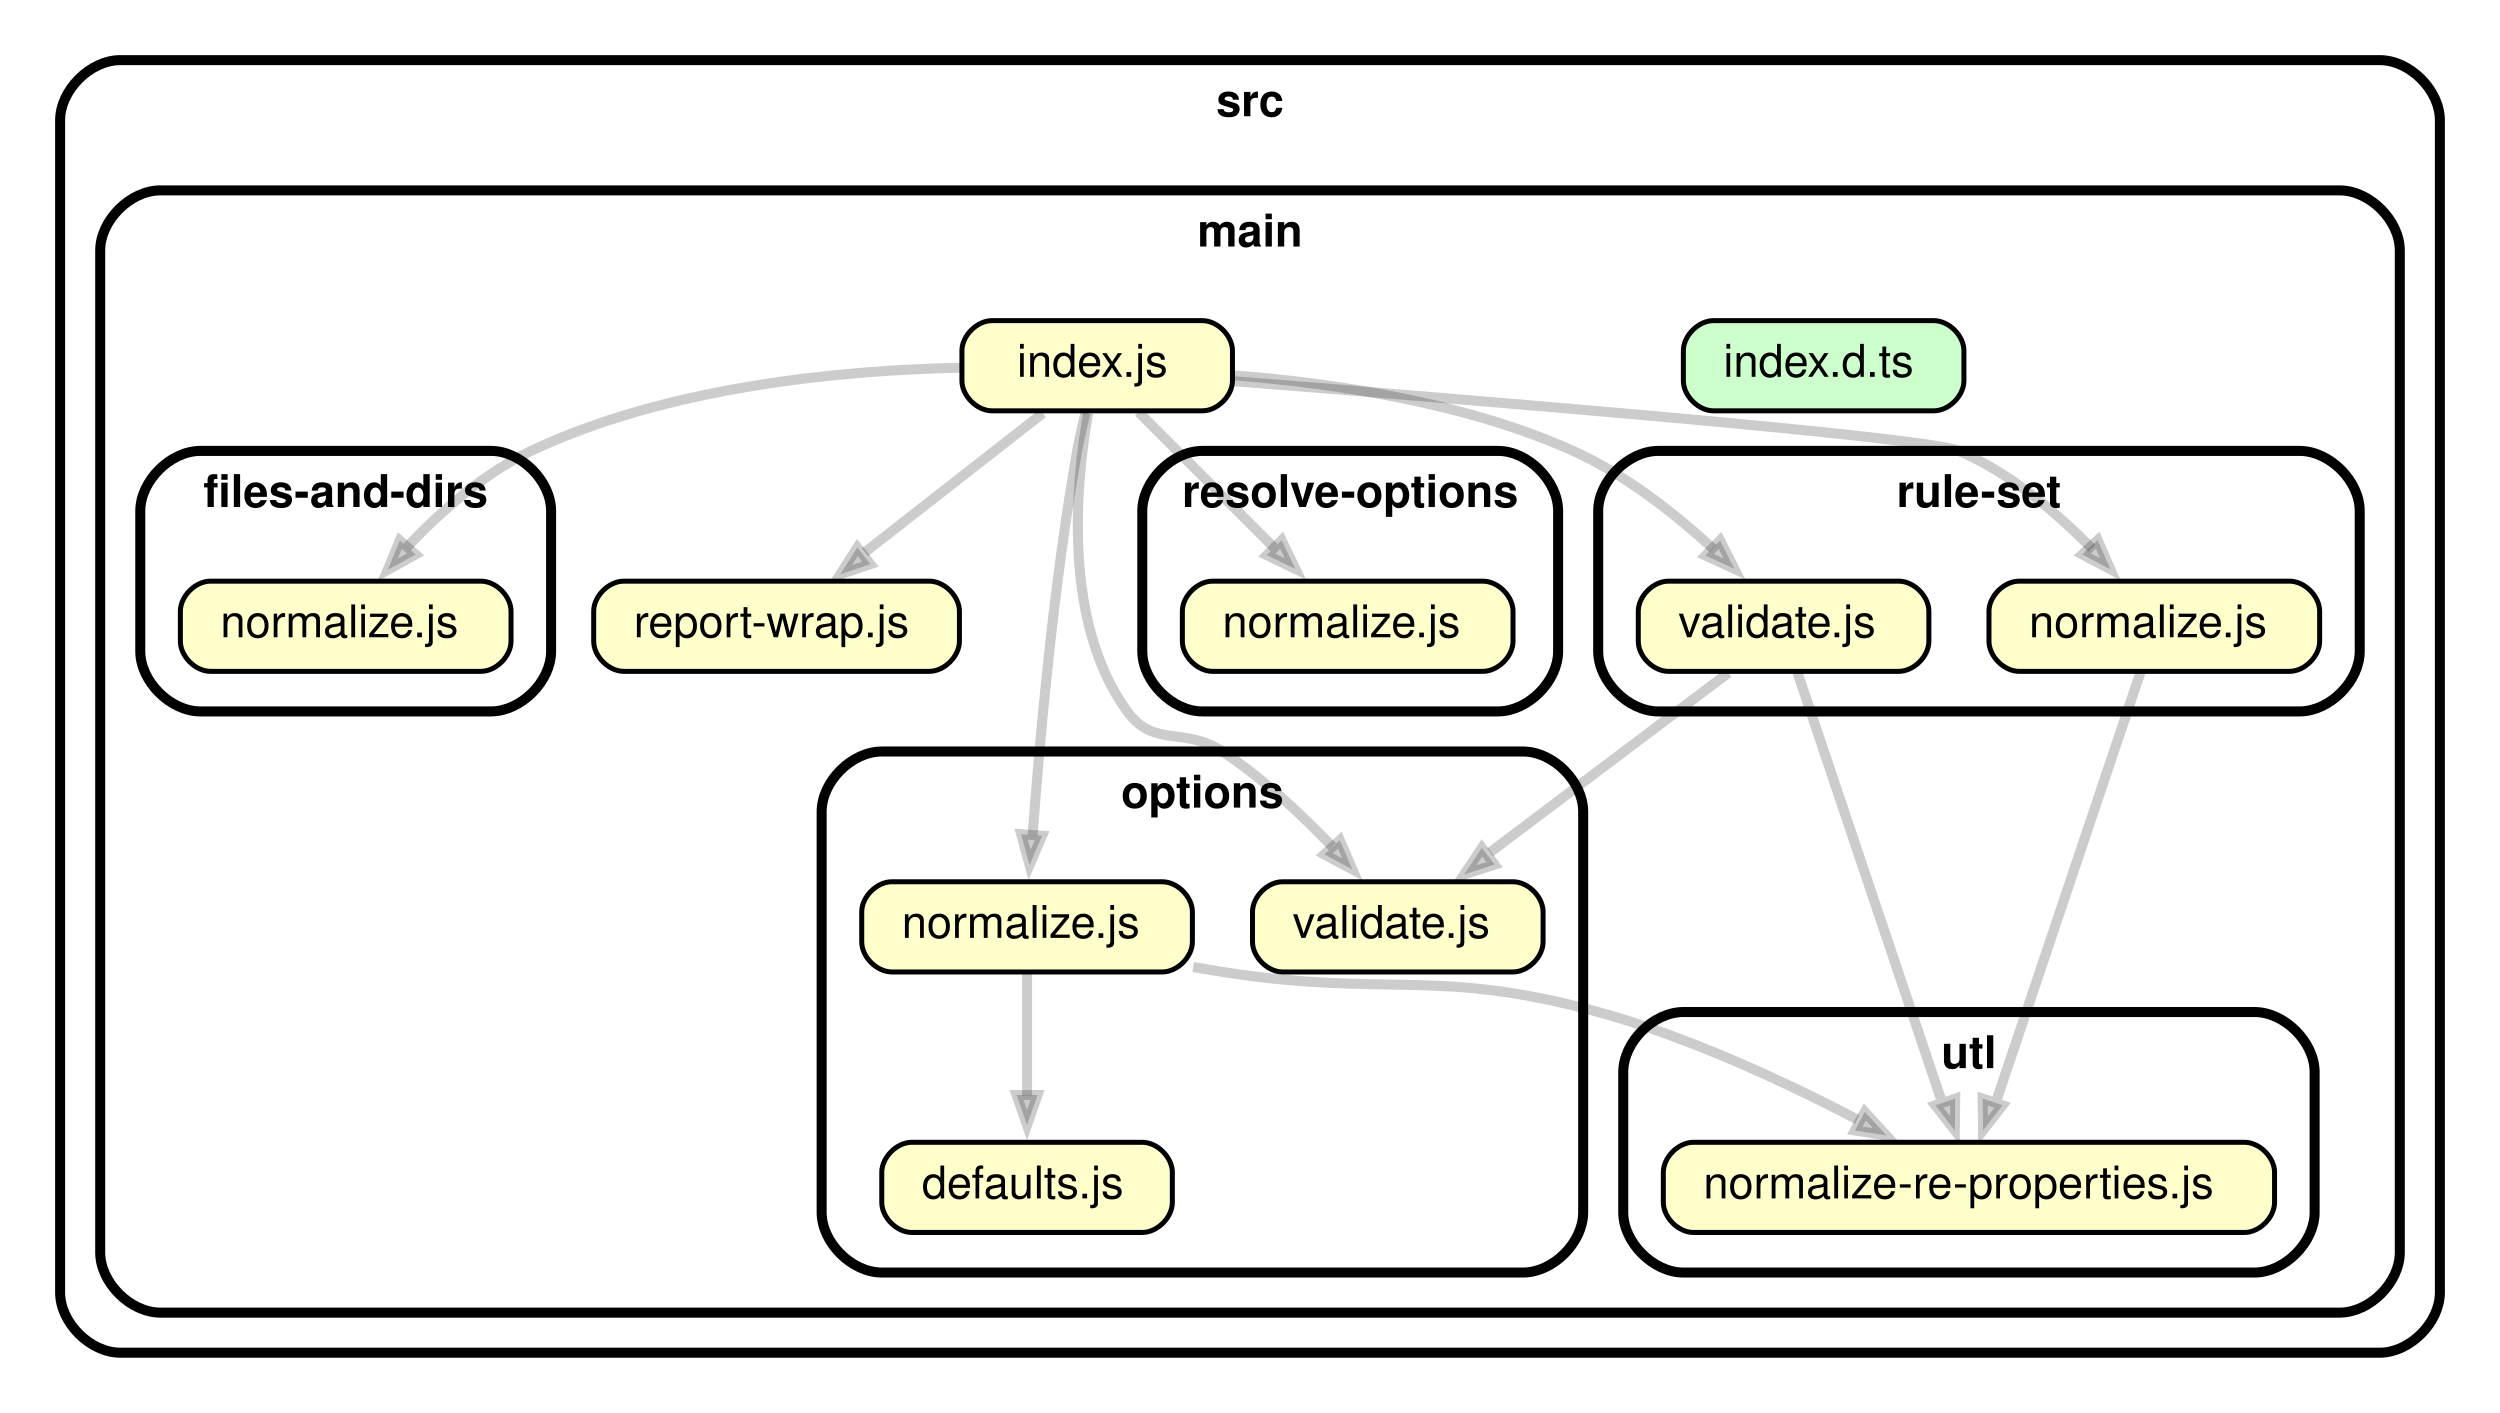
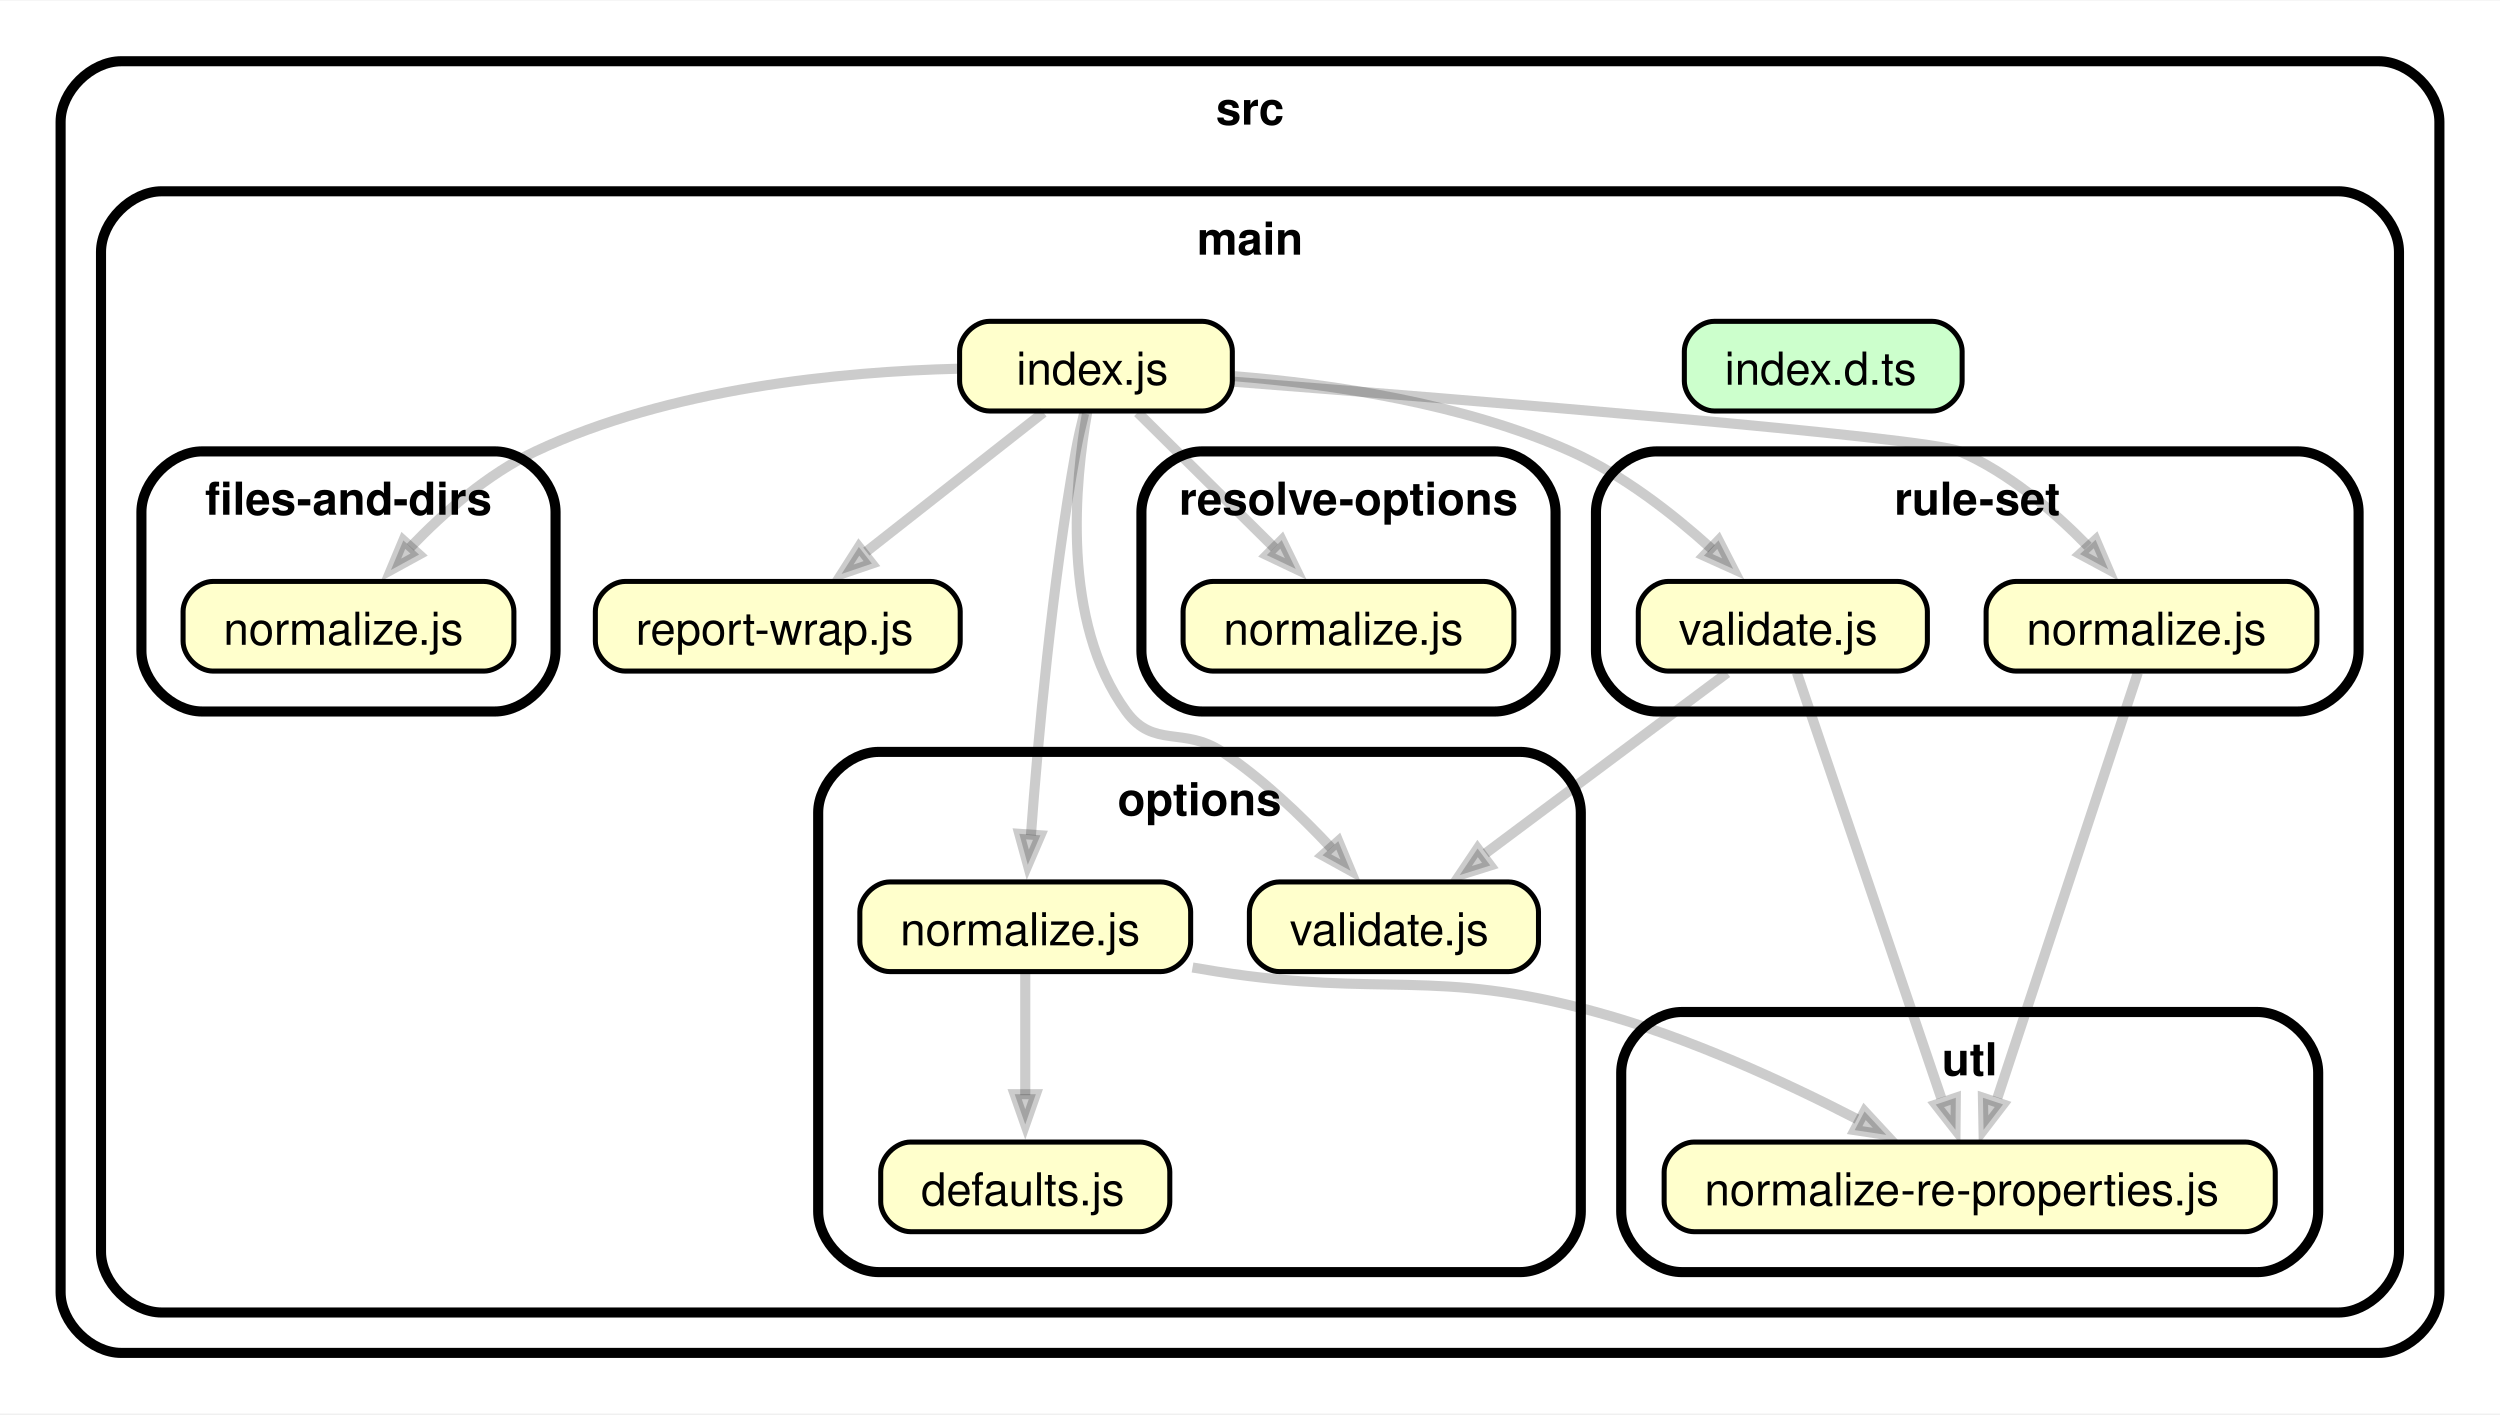
- <svg xmlns="http://www.w3.org/2000/svg" xmlns:xlink="http://www.w3.org/1999/xlink" width="499pt" height="282pt" viewBox="0.00 0.00 499.00 282.00">
-   <g id="graph0" class="graph" transform="scale(1 1) rotate(0) translate(4 278)">
-     <polygon fill="white" stroke="none" points="-4,4 -4,-278 495,-278 495,4 -4,4" />
+ <svg xmlns="http://www.w3.org/2000/svg" xmlns:xlink="http://www.w3.org/1999/xlink" width="495pt" height="280pt" viewBox="0.00 0.00 495.00 279.75">
+   <g id="graph0" class="graph" transform="scale(1 1) rotate(0) translate(4 275.75)">
+     <polygon fill="white" stroke="none" points="-4,4 -4,-275.75 491,-275.75 491,4 -4,4" />
    <g id="clust1" class="cluster">
-       <path fill="#ffffff" stroke="black" stroke-width="2" d="M20,-8C20,-8 471,-8 471,-8 477,-8 483,-14 483,-20 483,-20 483,-254 483,-254 483,-260 477,-266 471,-266 471,-266 20,-266 20,-266 14,-266 8,-260 8,-254 8,-254 8,-20 8,-20 8,-14 14,-8 20,-8" />
-       <text text-anchor="middle" x="245.5" y="-254.8" font-family="Helvetica,sans-Serif" font-weight="bold" font-size="9.00">src</text>
+       <path fill="#ffffff" stroke="black" stroke-width="2" d="M20,-8C20,-8 467,-8 467,-8 473,-8 479,-14 479,-20 479,-20 479,-251.75 479,-251.75 479,-257.75 473,-263.75 467,-263.75 467,-263.75 20,-263.75 20,-263.75 14,-263.75 8,-257.75 8,-251.75 8,-251.75 8,-20 8,-20 8,-14 14,-8 20,-8" />
+       <text text-anchor="middle" x="243.5" y="-251.2" font-family="Helvetica,sans-Serif" font-weight="bold" font-size="9.00">src</text>
    </g>
    <g id="clust2" class="cluster">
-       <path fill="#ffffff" stroke="black" stroke-width="2" d="M28,-16C28,-16 463,-16 463,-16 469,-16 475,-22 475,-28 475,-28 475,-228 475,-228 475,-234 469,-240 463,-240 463,-240 28,-240 28,-240 22,-240 16,-234 16,-228 16,-228 16,-28 16,-28 16,-22 22,-16 28,-16" />
-       <text text-anchor="middle" x="245.5" y="-228.8" font-family="Helvetica,sans-Serif" font-weight="bold" font-size="9.00">main</text>
+       <path fill="#ffffff" stroke="black" stroke-width="2" d="M28,-16C28,-16 459,-16 459,-16 465,-16 471,-22 471,-28 471,-28 471,-226 471,-226 471,-232 465,-238 459,-238 459,-238 28,-238 28,-238 22,-238 16,-232 16,-226 16,-226 16,-28 16,-28 16,-22 22,-16 28,-16" />
+       <text text-anchor="middle" x="243.5" y="-225.45" font-family="Helvetica,sans-Serif" font-weight="bold" font-size="9.00">main</text>
    </g>
    <g id="clust3" class="cluster">
-       <path fill="#ffffff" stroke="black" stroke-width="2" d="M36,-136C36,-136 94,-136 94,-136 100,-136 106,-142 106,-148 106,-148 106,-176 106,-176 106,-182 100,-188 94,-188 94,-188 36,-188 36,-188 30,-188 24,-182 24,-176 24,-176 24,-148 24,-148 24,-142 30,-136 36,-136" />
-       <text text-anchor="middle" x="65" y="-176.8" font-family="Helvetica,sans-Serif" font-weight="bold" font-size="9.00">files-and-dirs</text>
+       <path fill="#ffffff" stroke="black" stroke-width="2" d="M36,-135C36,-135 94,-135 94,-135 100,-135 106,-141 106,-147 106,-147 106,-174.5 106,-174.5 106,-180.5 100,-186.5 94,-186.5 94,-186.5 36,-186.5 36,-186.5 30,-186.5 24,-180.5 24,-174.5 24,-174.5 24,-147 24,-147 24,-141 30,-135 36,-135" />
+       <text text-anchor="middle" x="65" y="-173.95" font-family="Helvetica,sans-Serif" font-weight="bold" font-size="9.00">files-and-dirs</text>
    </g>
    <g id="clust4" class="cluster">
-       <path fill="#ffffff" stroke="black" stroke-width="2" d="M172,-24C172,-24 300,-24 300,-24 306,-24 312,-30 312,-36 312,-36 312,-116 312,-116 312,-122 306,-128 300,-128 300,-128 172,-128 172,-128 166,-128 160,-122 160,-116 160,-116 160,-36 160,-36 160,-30 166,-24 172,-24" />
-       <text text-anchor="middle" x="236" y="-116.8" font-family="Helvetica,sans-Serif" font-weight="bold" font-size="9.00">options</text>
+       <path fill="#ffffff" stroke="black" stroke-width="2" d="M170,-24C170,-24 297,-24 297,-24 303,-24 309,-30 309,-36 309,-36 309,-115 309,-115 309,-121 303,-127 297,-127 297,-127 170,-127 170,-127 164,-127 158,-121 158,-115 158,-115 158,-36 158,-36 158,-30 164,-24 170,-24" />
+       <text text-anchor="middle" x="233.5" y="-114.45" font-family="Helvetica,sans-Serif" font-weight="bold" font-size="9.00">options</text>
    </g>
    <g id="clust5" class="cluster">
-       <path fill="#ffffff" stroke="black" stroke-width="2" d="M236,-136C236,-136 295,-136 295,-136 301,-136 307,-142 307,-148 307,-148 307,-176 307,-176 307,-182 301,-188 295,-188 295,-188 236,-188 236,-188 230,-188 224,-182 224,-176 224,-176 224,-148 224,-148 224,-142 230,-136 236,-136" />
-       <text text-anchor="middle" x="265.5" y="-176.8" font-family="Helvetica,sans-Serif" font-weight="bold" font-size="9.00">resolve-options</text>
+       <path fill="#ffffff" stroke="black" stroke-width="2" d="M234,-135C234,-135 292,-135 292,-135 298,-135 304,-141 304,-147 304,-147 304,-174.5 304,-174.5 304,-180.5 298,-186.5 292,-186.5 292,-186.5 234,-186.5 234,-186.5 228,-186.5 222,-180.5 222,-174.5 222,-174.5 222,-147 222,-147 222,-141 228,-135 234,-135" />
+       <text text-anchor="middle" x="263" y="-173.95" font-family="Helvetica,sans-Serif" font-weight="bold" font-size="9.00">resolve-options</text>
    </g>
    <g id="clust6" class="cluster">
-       <path fill="#ffffff" stroke="black" stroke-width="2" d="M327,-136C327,-136 455,-136 455,-136 461,-136 467,-142 467,-148 467,-148 467,-176 467,-176 467,-182 461,-188 455,-188 455,-188 327,-188 327,-188 321,-188 315,-182 315,-176 315,-176 315,-148 315,-148 315,-142 321,-136 327,-136" />
-       <text text-anchor="middle" x="391" y="-176.8" font-family="Helvetica,sans-Serif" font-weight="bold" font-size="9.00">rule-set</text>
+       <path fill="#ffffff" stroke="black" stroke-width="2" d="M324,-135C324,-135 451,-135 451,-135 457,-135 463,-141 463,-147 463,-147 463,-174.5 463,-174.5 463,-180.5 457,-186.5 451,-186.5 451,-186.5 324,-186.5 324,-186.5 318,-186.5 312,-180.5 312,-174.5 312,-174.5 312,-147 312,-147 312,-141 318,-135 324,-135" />
+       <text text-anchor="middle" x="387.5" y="-173.95" font-family="Helvetica,sans-Serif" font-weight="bold" font-size="9.00">rule-set</text>
    </g>
    <g id="clust7" class="cluster">
-       <path fill="#ffffff" stroke="black" stroke-width="2" d="M332,-24C332,-24 446,-24 446,-24 452,-24 458,-30 458,-36 458,-36 458,-64 458,-64 458,-70 452,-76 446,-76 446,-76 332,-76 332,-76 326,-76 320,-70 320,-64 320,-64 320,-36 320,-36 320,-30 326,-24 332,-24" />
-       <text text-anchor="middle" x="389" y="-64.8" font-family="Helvetica,sans-Serif" font-weight="bold" font-size="9.00">utl</text>
+       <path fill="#ffffff" stroke="black" stroke-width="2" d="M329,-24C329,-24 443,-24 443,-24 449,-24 455,-30 455,-36 455,-36 455,-63.5 455,-63.5 455,-69.5 449,-75.5 443,-75.5 443,-75.5 329,-75.5 329,-75.5 323,-75.5 317,-69.5 317,-63.5 317,-63.5 317,-36 317,-36 317,-30 323,-24 329,-24" />
+       <text text-anchor="middle" x="386" y="-62.95" font-family="Helvetica,sans-Serif" font-weight="bold" font-size="9.00">utl</text>
    </g>
    <g id="node1" class="node">
      <g id="a_node1">
        <a xlink:href="src/main/files-and-dirs/normalize.js" xlink:title="normalize.js">
-           <path fill="#ffffcc" stroke="black" d="M92,-162C92,-162 38,-162 38,-162 35,-162 32,-159 32,-156 32,-156 32,-150 32,-150 32,-147 35,-144 38,-144 38,-144 92,-144 92,-144 95,-144 98,-147 98,-150 98,-150 98,-156 98,-156 98,-159 95,-162 92,-162" />
-           <text text-anchor="start" x="40" y="-150.8" font-family="Helvetica,sans-Serif" font-size="9.00">normalize.js</text>
+           <path fill="#ffffcc" stroke="black" d="M91.83,-160.75C91.83,-160.75 38.17,-160.75 38.17,-160.75 35.21,-160.75 32.25,-157.79 32.25,-154.83 32.25,-154.83 32.25,-148.92 32.25,-148.92 32.25,-145.96 35.21,-143 38.17,-143 38.17,-143 91.83,-143 91.83,-143 94.79,-143 97.75,-145.96 97.75,-148.92 97.75,-148.92 97.75,-154.83 97.75,-154.83 97.75,-157.79 94.79,-160.75 91.83,-160.75" />
+           <text text-anchor="start" x="40.25" y="-148.2" font-family="Helvetica,sans-Serif" font-size="9.00">normalize.js</text>
        </a>
      </g>
    </g>
    <g id="node2" class="node">
      <g id="a_node2">
        <a xlink:href="src/main/index.d.ts" xlink:title="index.d.ts">
-           <path fill="#ccffcc" stroke="black" d="M382,-214C382,-214 338,-214 338,-214 335,-214 332,-211 332,-208 332,-208 332,-202 332,-202 332,-199 335,-196 338,-196 338,-196 382,-196 382,-196 385,-196 388,-199 388,-202 388,-202 388,-208 388,-208 388,-211 385,-214 382,-214" />
-           <text text-anchor="start" x="340" y="-202.8" font-family="Helvetica,sans-Serif" font-size="9.00">index.d.ts</text>
+           <path fill="#ccffcc" stroke="black" d="M378.58,-212.25C378.58,-212.25 335.42,-212.25 335.42,-212.25 332.46,-212.25 329.5,-209.29 329.5,-206.33 329.5,-206.33 329.5,-200.42 329.5,-200.42 329.5,-197.46 332.46,-194.5 335.42,-194.5 335.42,-194.5 378.58,-194.5 378.58,-194.5 381.54,-194.5 384.5,-197.46 384.5,-200.42 384.5,-200.42 384.5,-206.33 384.5,-206.33 384.5,-209.29 381.54,-212.25 378.58,-212.25" />
+           <text text-anchor="start" x="337.5" y="-199.7" font-family="Helvetica,sans-Serif" font-size="9.00">index.d.ts</text>
        </a>
      </g>
    </g>
    <g id="node3" class="node">
      <g id="a_node3">
        <a xlink:href="src/main/index.js" xlink:title="index.js">
-           <path fill="#ffffcc" stroke="black" d="M236,-214C236,-214 194,-214 194,-214 191,-214 188,-211 188,-208 188,-208 188,-202 188,-202 188,-199 191,-196 194,-196 194,-196 236,-196 236,-196 239,-196 242,-199 242,-202 242,-202 242,-208 242,-208 242,-211 239,-214 236,-214" />
-           <text text-anchor="start" x="199" y="-202.8" font-family="Helvetica,sans-Serif" font-size="9.00">index.js</text>
+           <path fill="#ffffcc" stroke="black" d="M234.08,-212.25C234.08,-212.25 191.92,-212.25 191.92,-212.25 188.96,-212.25 186,-209.29 186,-206.33 186,-206.33 186,-200.42 186,-200.42 186,-197.46 188.96,-194.5 191.92,-194.5 191.92,-194.5 234.08,-194.5 234.08,-194.5 237.04,-194.5 240,-197.46 240,-200.42 240,-200.42 240,-206.33 240,-206.33 240,-209.29 237.04,-212.25 234.08,-212.25" />
+           <text text-anchor="start" x="197.25" y="-199.7" font-family="Helvetica,sans-Serif" font-size="9.00">index.js</text>
        </a>
      </g>
    </g>
    <g id="edge1" class="edge">
-       <path fill="none" stroke="#000000" stroke-width="2" stroke-opacity="0.2" d="M187.68,-204.6C163.96,-204.11 129.22,-200.88 102,-188 92.54,-183.52 83.82,-175.77 77.22,-168.8" />
-       <polygon fill="#000000" fill-opacity="0.2" stroke="#000000" stroke-width="2" stroke-opacity="0.2" points="78.94,-167.33 73.38,-164.24 75.8,-170.12 78.94,-167.33" />
+       <path fill="none" stroke="#000000" stroke-width="2" stroke-opacity="0.2" d="M185.72,-202.87C162.44,-202.29 128.6,-199.02 102,-186.5 92.58,-182.06 83.86,-174.4 77.25,-167.51" />
+       <polygon fill="#000000" fill-opacity="0.2" stroke="#000000" stroke-width="2" stroke-opacity="0.2" points="78.98,-166.07 73.41,-163.02 75.86,-168.88 78.98,-166.07" />
    </g>
    <g id="node4" class="node">
      <g id="a_node4">
        <a xlink:href="src/main/options/normalize.js" xlink:title="normalize.js">
-           <path fill="#ffffcc" stroke="black" d="M228,-102C228,-102 174,-102 174,-102 171,-102 168,-99 168,-96 168,-96 168,-90 168,-90 168,-87 171,-84 174,-84 174,-84 228,-84 228,-84 231,-84 234,-87 234,-90 234,-90 234,-96 234,-96 234,-99 231,-102 228,-102" />
-           <text text-anchor="start" x="176" y="-90.8" font-family="Helvetica,sans-Serif" font-size="9.00">normalize.js</text>
+           <path fill="#ffffcc" stroke="black" d="M225.83,-101.25C225.83,-101.25 172.17,-101.25 172.17,-101.25 169.21,-101.25 166.25,-98.29 166.25,-95.33 166.25,-95.33 166.25,-89.42 166.25,-89.42 166.25,-86.46 169.21,-83.5 172.17,-83.5 172.17,-83.5 225.83,-83.5 225.83,-83.5 228.79,-83.5 231.75,-86.46 231.75,-89.42 231.75,-89.42 231.75,-95.33 231.75,-95.33 231.75,-98.29 228.79,-101.25 225.83,-101.25" />
+           <text text-anchor="start" x="174.25" y="-88.7" font-family="Helvetica,sans-Serif" font-size="9.00">normalize.js</text>
        </a>
      </g>
    </g>
    <g id="edge2" class="edge">
-       <path fill="none" stroke="#000000" stroke-width="2" stroke-opacity="0.2" d="M212.66,-195.58C212.05,-193.15 211.44,-190.48 211,-188 206.29,-161.43 203.5,-130.21 202.11,-111.27" />
-       <polygon fill="#000000" fill-opacity="0.2" stroke="#000000" stroke-width="2" stroke-opacity="0.2" points="204.01,-111.19 201.5,-105.35 199.82,-111.48 204.01,-111.19" />
+       <path fill="none" stroke="#000000" stroke-width="2" stroke-opacity="0.2" d="M210.66,-194.02C210.05,-191.61 209.44,-188.96 209,-186.5 204.29,-160.18 201.51,-129.25 200.12,-110.49" />
+       <polygon fill="#000000" fill-opacity="0.2" stroke="#000000" stroke-width="2" stroke-opacity="0.2" points="202.01,-110.49 199.5,-104.65 197.82,-110.78 202.01,-110.49" />
    </g>
    <g id="node5" class="node">
      <g id="a_node5">
        <a xlink:href="src/main/options/validate.js" xlink:title="validate.js">
-           <path fill="#ffffcc" stroke="black" d="M298,-102C298,-102 252,-102 252,-102 249,-102 246,-99 246,-96 246,-96 246,-90 246,-90 246,-87 249,-84 252,-84 252,-84 298,-84 298,-84 301,-84 304,-87 304,-90 304,-90 304,-96 304,-96 304,-99 301,-102 298,-102" />
-           <text text-anchor="start" x="254" y="-90.8" font-family="Helvetica,sans-Serif" font-size="9.00">validate.js</text>
+           <path fill="#ffffcc" stroke="black" d="M294.71,-101.25C294.71,-101.25 249.29,-101.25 249.29,-101.25 246.33,-101.25 243.38,-98.29 243.38,-95.33 243.38,-95.33 243.38,-89.42 243.38,-89.42 243.38,-86.46 246.33,-83.5 249.29,-83.5 249.29,-83.5 294.71,-83.5 294.71,-83.5 297.67,-83.5 300.62,-86.46 300.62,-89.42 300.62,-89.42 300.62,-95.33 300.62,-95.33 300.62,-98.29 297.67,-101.25 294.71,-101.25" />
+           <text text-anchor="start" x="251.38" y="-88.7" font-family="Helvetica,sans-Serif" font-size="9.00">validate.js</text>
        </a>
      </g>
    </g>
    <g id="edge3" class="edge">
-       <path fill="none" stroke="#000000" stroke-width="2" stroke-opacity="0.2" d="M213.19,-195.52C210.73,-181.64 208.01,-153.81 221,-136 226.4,-128.6 232.36,-133.06 240,-128 247.99,-122.71 255.75,-115.46 261.93,-109.01" />
-       <polygon fill="#000000" fill-opacity="0.2" stroke="#000000" stroke-width="2" stroke-opacity="0.2" points="263.43,-110.3 265.94,-104.46 260.33,-107.46 263.43,-110.3" />
+       <path fill="none" stroke="#000000" stroke-width="2" stroke-opacity="0.2" d="M211.29,-194.41C208.85,-180.81 205.98,-152.83 219,-135 224.4,-127.6 230.38,-132.09 238,-127 245.91,-121.71 253.55,-114.43 259.57,-107.99" />
+       <polygon fill="#000000" fill-opacity="0.2" stroke="#000000" stroke-width="2" stroke-opacity="0.2" points="260.98,-109.33 263.42,-103.46 257.85,-106.53 260.98,-109.33" />
    </g>
    <g id="node6" class="node">
      <g id="a_node6">
        <a xlink:href="src/main/report-wrap.js" xlink:title="report-wrap.js">
-           <path fill="#ffffcc" stroke="black" d="M181.5,-162C181.5,-162 120.5,-162 120.5,-162 117.5,-162 114.5,-159 114.5,-156 114.5,-156 114.5,-150 114.5,-150 114.5,-147 117.5,-144 120.5,-144 120.5,-144 181.5,-144 181.5,-144 184.5,-144 187.5,-147 187.5,-150 187.5,-150 187.5,-156 187.5,-156 187.5,-159 184.5,-162 181.5,-162" />
-           <text text-anchor="start" x="122.5" y="-150.8" font-family="Helvetica,sans-Serif" font-size="9.00">report-wrap.js</text>
+           <path fill="#ffffcc" stroke="black" d="M180.21,-160.75C180.21,-160.75 119.79,-160.75 119.79,-160.75 116.83,-160.75 113.88,-157.79 113.88,-154.83 113.88,-154.83 113.88,-148.92 113.88,-148.92 113.88,-145.96 116.83,-143 119.79,-143 119.79,-143 180.21,-143 180.21,-143 183.17,-143 186.12,-145.96 186.12,-148.92 186.12,-148.92 186.12,-154.83 186.12,-154.83 186.12,-157.79 183.17,-160.75 180.21,-160.75" />
+           <text text-anchor="start" x="121.88" y="-148.2" font-family="Helvetica,sans-Serif" font-size="9.00">report-wrap.js</text>
        </a>
      </g>
    </g>
    <g id="edge4" class="edge">
-       <path fill="none" stroke="#000000" stroke-width="2" stroke-opacity="0.2" d="M204.14,-195.52C194.43,-187.93 180.01,-176.67 168.65,-167.79" />
-       <polygon fill="#000000" fill-opacity="0.2" stroke="#000000" stroke-width="2" stroke-opacity="0.2" points="169.72,-165.4 163.7,-163.36 167.13,-168.71 169.72,-165.4" />
+       <path fill="none" stroke="#000000" stroke-width="2" stroke-opacity="0.2" d="M202.6,-194.2C193.08,-186.72 178.8,-175.51 167.53,-166.65" />
+       <polygon fill="#000000" fill-opacity="0.2" stroke="#000000" stroke-width="2" stroke-opacity="0.2" points="168.64,-164.28 162.63,-162.23 166.05,-167.58 168.64,-164.28" />
    </g>
    <g id="node7" class="node">
      <g id="a_node7">
        <a xlink:href="src/main/resolve-options/normalize.js" xlink:title="normalize.js">
-           <path fill="#ffffcc" stroke="black" d="M292,-162C292,-162 238,-162 238,-162 235,-162 232,-159 232,-156 232,-156 232,-150 232,-150 232,-147 235,-144 238,-144 238,-144 292,-144 292,-144 295,-144 298,-147 298,-150 298,-150 298,-156 298,-156 298,-159 295,-162 292,-162" />
-           <text text-anchor="start" x="240" y="-150.8" font-family="Helvetica,sans-Serif" font-size="9.00">normalize.js</text>
+           <path fill="#ffffcc" stroke="black" d="M289.83,-160.75C289.83,-160.75 236.17,-160.75 236.17,-160.75 233.21,-160.75 230.25,-157.79 230.25,-154.83 230.25,-154.83 230.25,-148.92 230.25,-148.92 230.25,-145.96 233.21,-143 236.17,-143 236.17,-143 289.83,-143 289.83,-143 292.79,-143 295.75,-145.96 295.75,-148.92 295.75,-148.92 295.75,-154.83 295.75,-154.83 295.75,-157.79 292.79,-160.75 289.83,-160.75" />
+           <text text-anchor="start" x="238.25" y="-148.2" font-family="Helvetica,sans-Serif" font-size="9.00">normalize.js</text>
        </a>
      </g>
    </g>
    <g id="edge5" class="edge">
-       <path fill="none" stroke="#000000" stroke-width="2" stroke-opacity="0.2" d="M223.26,-195.74C230.59,-188.41 241.49,-177.51 250.32,-168.68" />
-       <polygon fill="#000000" fill-opacity="0.2" stroke="#000000" stroke-width="2" stroke-opacity="0.2" points="251.81,-170.16 254.56,-164.44 248.84,-167.19 251.81,-170.16" />
+       <path fill="none" stroke="#000000" stroke-width="2" stroke-opacity="0.2" d="M221.26,-194.2C228.59,-186.94 239.49,-176.15 248.32,-167.41" />
+       <polygon fill="#000000" fill-opacity="0.2" stroke="#000000" stroke-width="2" stroke-opacity="0.2" points="249.78,-168.94 252.56,-163.23 246.82,-165.96 249.78,-168.94" />
    </g>
    <g id="node8" class="node">
      <g id="a_node8">
        <a xlink:href="src/main/rule-set/normalize.js" xlink:title="normalize.js">
-           <path fill="#ffffcc" stroke="black" d="M453,-162C453,-162 399,-162 399,-162 396,-162 393,-159 393,-156 393,-156 393,-150 393,-150 393,-147 396,-144 399,-144 399,-144 453,-144 453,-144 456,-144 459,-147 459,-150 459,-150 459,-156 459,-156 459,-159 456,-162 453,-162" />
-           <text text-anchor="start" x="401" y="-150.8" font-family="Helvetica,sans-Serif" font-size="9.00">normalize.js</text>
+           <path fill="#ffffcc" stroke="black" d="M448.83,-160.75C448.83,-160.75 395.17,-160.75 395.17,-160.75 392.21,-160.75 389.25,-157.79 389.25,-154.83 389.25,-154.83 389.25,-148.92 389.25,-148.92 389.25,-145.96 392.21,-143 395.17,-143 395.17,-143 448.83,-143 448.83,-143 451.79,-143 454.75,-145.96 454.75,-148.92 454.75,-148.92 454.75,-154.83 454.75,-154.83 454.75,-157.79 451.79,-160.75 448.83,-160.75" />
+           <text text-anchor="start" x="397.25" y="-148.2" font-family="Helvetica,sans-Serif" font-size="9.00">normalize.js</text>
        </a>
      </g>
    </g>
    <g id="edge6" class="edge">
-       <path fill="none" stroke="#000000" stroke-width="2" stroke-opacity="0.2" d="M242.47,-201.89C289.36,-198.22 380.47,-190.8 387,-188 397.11,-183.67 406.48,-175.69 413.5,-168.56" />
-       <polygon fill="#000000" fill-opacity="0.2" stroke="#000000" stroke-width="2" stroke-opacity="0.2" points="414.69,-170.2 417.23,-164.37 411.61,-167.34 414.69,-170.2" />
+       <path fill="none" stroke="#000000" stroke-width="2" stroke-opacity="0.2" d="M240.31,-200.29C286.93,-196.66 377.52,-189.31 384,-186.5 393.7,-182.3 402.66,-174.65 409.43,-167.71" />
+       <polygon fill="#000000" fill-opacity="0.2" stroke="#000000" stroke-width="2" stroke-opacity="0.2" points="410.93,-169 413.43,-163.15 407.83,-166.16 410.93,-169" />
    </g>
    <g id="node9" class="node">
      <g id="a_node9">
        <a xlink:href="src/main/rule-set/validate.js" xlink:title="validate.js">
-           <path fill="#ffffcc" stroke="black" d="M375,-162C375,-162 329,-162 329,-162 326,-162 323,-159 323,-156 323,-156 323,-150 323,-150 323,-147 326,-144 329,-144 329,-144 375,-144 375,-144 378,-144 381,-147 381,-150 381,-150 381,-156 381,-156 381,-159 378,-162 375,-162" />
-           <text text-anchor="start" x="331" y="-150.8" font-family="Helvetica,sans-Serif" font-size="9.00">validate.js</text>
+           <path fill="#ffffcc" stroke="black" d="M371.71,-160.75C371.71,-160.75 326.29,-160.75 326.29,-160.75 323.33,-160.75 320.38,-157.79 320.38,-154.83 320.38,-154.83 320.38,-148.92 320.38,-148.92 320.38,-145.96 323.33,-143 326.29,-143 326.29,-143 371.71,-143 371.71,-143 374.67,-143 377.62,-145.96 377.62,-148.92 377.62,-148.92 377.62,-154.83 377.62,-154.83 377.62,-157.79 374.67,-160.75 371.71,-160.75" />
+           <text text-anchor="start" x="328.38" y="-148.2" font-family="Helvetica,sans-Serif" font-size="9.00">validate.js</text>
        </a>
      </g>
    </g>
    <g id="edge7" class="edge">
-       <path fill="none" stroke="#000000" stroke-width="2" stroke-opacity="0.2" d="M242.27,-203.08C261.87,-201.56 288.5,-197.7 310,-188 320.35,-183.33 330.29,-175.49 337.91,-168.51" />
-       <polygon fill="#000000" fill-opacity="0.2" stroke="#000000" stroke-width="2" stroke-opacity="0.2" points="339.32,-170.13 342.19,-164.45 336.41,-167.1 339.32,-170.13" />
+       <path fill="none" stroke="#000000" stroke-width="2" stroke-opacity="0.2" d="M240.39,-201.39C259.72,-199.83 285.85,-195.97 307,-186.5 317.31,-181.88 327.26,-174.12 334.88,-167.22" />
+       <polygon fill="#000000" fill-opacity="0.2" stroke="#000000" stroke-width="2" stroke-opacity="0.2" points="336.27,-168.89 339.17,-163.23 333.37,-165.85 336.27,-168.89" />
    </g>
    <g id="node10" class="node">
      <g id="a_node10">
        <a xlink:href="src/main/options/defaults.js" xlink:title="defaults.js">
-           <path fill="#ffffcc" stroke="black" d="M224,-50C224,-50 178,-50 178,-50 175,-50 172,-47 172,-44 172,-44 172,-38 172,-38 172,-35 175,-32 178,-32 178,-32 224,-32 224,-32 227,-32 230,-35 230,-38 230,-38 230,-44 230,-44 230,-47 227,-50 224,-50" />
-           <text text-anchor="start" x="180" y="-38.8" font-family="Helvetica,sans-Serif" font-size="9.00">defaults.js</text>
+           <path fill="#ffffcc" stroke="black" d="M221.71,-49.75C221.71,-49.75 176.29,-49.75 176.29,-49.75 173.33,-49.75 170.38,-46.79 170.38,-43.83 170.38,-43.83 170.38,-37.92 170.38,-37.92 170.38,-34.96 173.33,-32 176.29,-32 176.29,-32 221.71,-32 221.71,-32 224.67,-32 227.62,-34.96 227.62,-37.92 227.62,-37.92 227.62,-43.83 227.62,-43.83 227.62,-46.79 224.67,-49.75 221.71,-49.75" />
+           <text text-anchor="start" x="178.38" y="-37.2" font-family="Helvetica,sans-Serif" font-size="9.00">defaults.js</text>
        </a>
      </g>
    </g>
    <g id="edge9" class="edge">
-       <path fill="none" stroke="#000000" stroke-width="2" stroke-opacity="0.2" d="M201,-83.74C201,-77.12 201,-67.61 201,-59.33" />
-       <polygon fill="#000000" fill-opacity="0.2" stroke="#000000" stroke-width="2" stroke-opacity="0.2" points="203.1,-59.44 201,-53.44 198.9,-59.44 203.1,-59.44" />
+       <path fill="none" stroke="#000000" stroke-width="2" stroke-opacity="0.2" d="M199,-83.2C199,-76.65 199,-67.23 199,-59.03" />
+       <polygon fill="#000000" fill-opacity="0.2" stroke="#000000" stroke-width="2" stroke-opacity="0.2" points="201.1,-59.23 199,-53.23 196.9,-59.23 201.1,-59.23" />
    </g>
    <g id="node11" class="node">
      <g id="a_node11">
        <a xlink:href="src/main/utl/normalize-re-properties.js" xlink:title="normalize-re-properties.js">
-           <path fill="#ffffcc" stroke="black" d="M444,-50C444,-50 334,-50 334,-50 331,-50 328,-47 328,-44 328,-44 328,-38 328,-38 328,-35 331,-32 334,-32 334,-32 444,-32 444,-32 447,-32 450,-35 450,-38 450,-38 450,-44 450,-44 450,-47 447,-50 444,-50" />
-           <text text-anchor="start" x="336" y="-38.8" font-family="Helvetica,sans-Serif" font-size="9.00">normalize-re-properties.js</text>
+           <path fill="#ffffcc" stroke="black" d="M440.58,-49.75C440.58,-49.75 331.42,-49.75 331.42,-49.75 328.46,-49.75 325.5,-46.79 325.5,-43.83 325.5,-43.83 325.5,-37.92 325.5,-37.92 325.5,-34.96 328.46,-32 331.42,-32 331.42,-32 440.58,-32 440.58,-32 443.54,-32 446.5,-34.96 446.5,-37.92 446.5,-37.92 446.5,-43.83 446.5,-43.83 446.5,-46.79 443.54,-49.75 440.58,-49.75" />
+           <text text-anchor="start" x="333.5" y="-37.2" font-family="Helvetica,sans-Serif" font-size="9.00">normalize-re-properties.js</text>
        </a>
      </g>
    </g>
    <g id="edge8" class="edge">
-       <path fill="none" stroke="#000000" stroke-width="2" stroke-opacity="0.2" d="M234.15,-84.97C236.13,-84.63 238.09,-84.3 240,-84 273.12,-78.85 282.68,-84.89 315,-76 333.12,-71.02 352.37,-62.04 366.7,-54.56" />
-       <polygon fill="#000000" fill-opacity="0.2" stroke="#000000" stroke-width="2" stroke-opacity="0.2" points="368.22,-56.06 372.51,-51.38 366.23,-52.36 368.22,-56.06" />
+       <path fill="none" stroke="#000000" stroke-width="2" stroke-opacity="0.2" d="M232.12,-84.31C233.77,-84.02 235.4,-83.75 237,-83.5 270.12,-78.31 279.66,-84.32 312,-75.5 330.09,-70.56 349.35,-61.69 363.68,-54.3" />
+       <polygon fill="#000000" fill-opacity="0.2" stroke="#000000" stroke-width="2" stroke-opacity="0.2" points="365.18,-55.82 369.5,-51.16 363.22,-52.11 365.18,-55.82" />
    </g>
    <g id="edge10" class="edge">
-       <path fill="none" stroke="#000000" stroke-width="2" stroke-opacity="0.2" d="M423.22,-143.73C417.17,-125.74 402.69,-82.71 394.64,-58.78" />
-       <polygon fill="#000000" fill-opacity="0.2" stroke="#000000" stroke-width="2" stroke-opacity="0.2" points="395.72,-57.38 391.81,-52.36 391.74,-58.72 395.72,-57.38" />
+       <path fill="none" stroke="#000000" stroke-width="2" stroke-opacity="0.2" d="M419.29,-142.68C413.4,-124.85 399.32,-82.22 391.49,-58.5" />
+       <polygon fill="#000000" fill-opacity="0.2" stroke="#000000" stroke-width="2" stroke-opacity="0.2" points="392.61,-57.2 388.74,-52.16 388.62,-58.52 392.61,-57.2" />
    </g>
    <g id="edge11" class="edge">
-       <path fill="none" stroke="#000000" stroke-width="2" stroke-opacity="0.2" d="M340.97,-143.69C328.57,-134.35 308.26,-119.05 293.44,-107.89" />
-       <polygon fill="#000000" fill-opacity="0.2" stroke="#000000" stroke-width="2" stroke-opacity="0.2" points="294.32,-105.42 288.26,-103.48 291.79,-108.77 294.32,-105.42" />
+       <path fill="none" stroke="#000000" stroke-width="2" stroke-opacity="0.2" d="M337.97,-142.64C325.5,-133.33 305.02,-118.03 290.18,-106.95" />
+       <polygon fill="#000000" fill-opacity="0.2" stroke="#000000" stroke-width="2" stroke-opacity="0.2" points="291.08,-104.51 285.01,-102.6 288.56,-107.87 291.08,-104.51" />
    </g>
    <g id="edge12" class="edge">
-       <path fill="none" stroke="#000000" stroke-width="2" stroke-opacity="0.2" d="M354.78,-143.73C360.83,-125.74 375.31,-82.71 383.36,-58.78" />
-       <polygon fill="#000000" fill-opacity="0.2" stroke="#000000" stroke-width="2" stroke-opacity="0.2" points="386.26,-58.72 386.19,-52.36 382.28,-57.38 386.26,-58.72" />
+       <path fill="none" stroke="#000000" stroke-width="2" stroke-opacity="0.2" d="M351.78,-142.68C357.83,-124.85 372.31,-82.22 380.36,-58.5" />
+       <polygon fill="#000000" fill-opacity="0.2" stroke="#000000" stroke-width="2" stroke-opacity="0.2" points="383.25,-58.52 383.19,-52.16 379.27,-57.17 383.25,-58.52" />
    </g>
  </g>
</svg>
